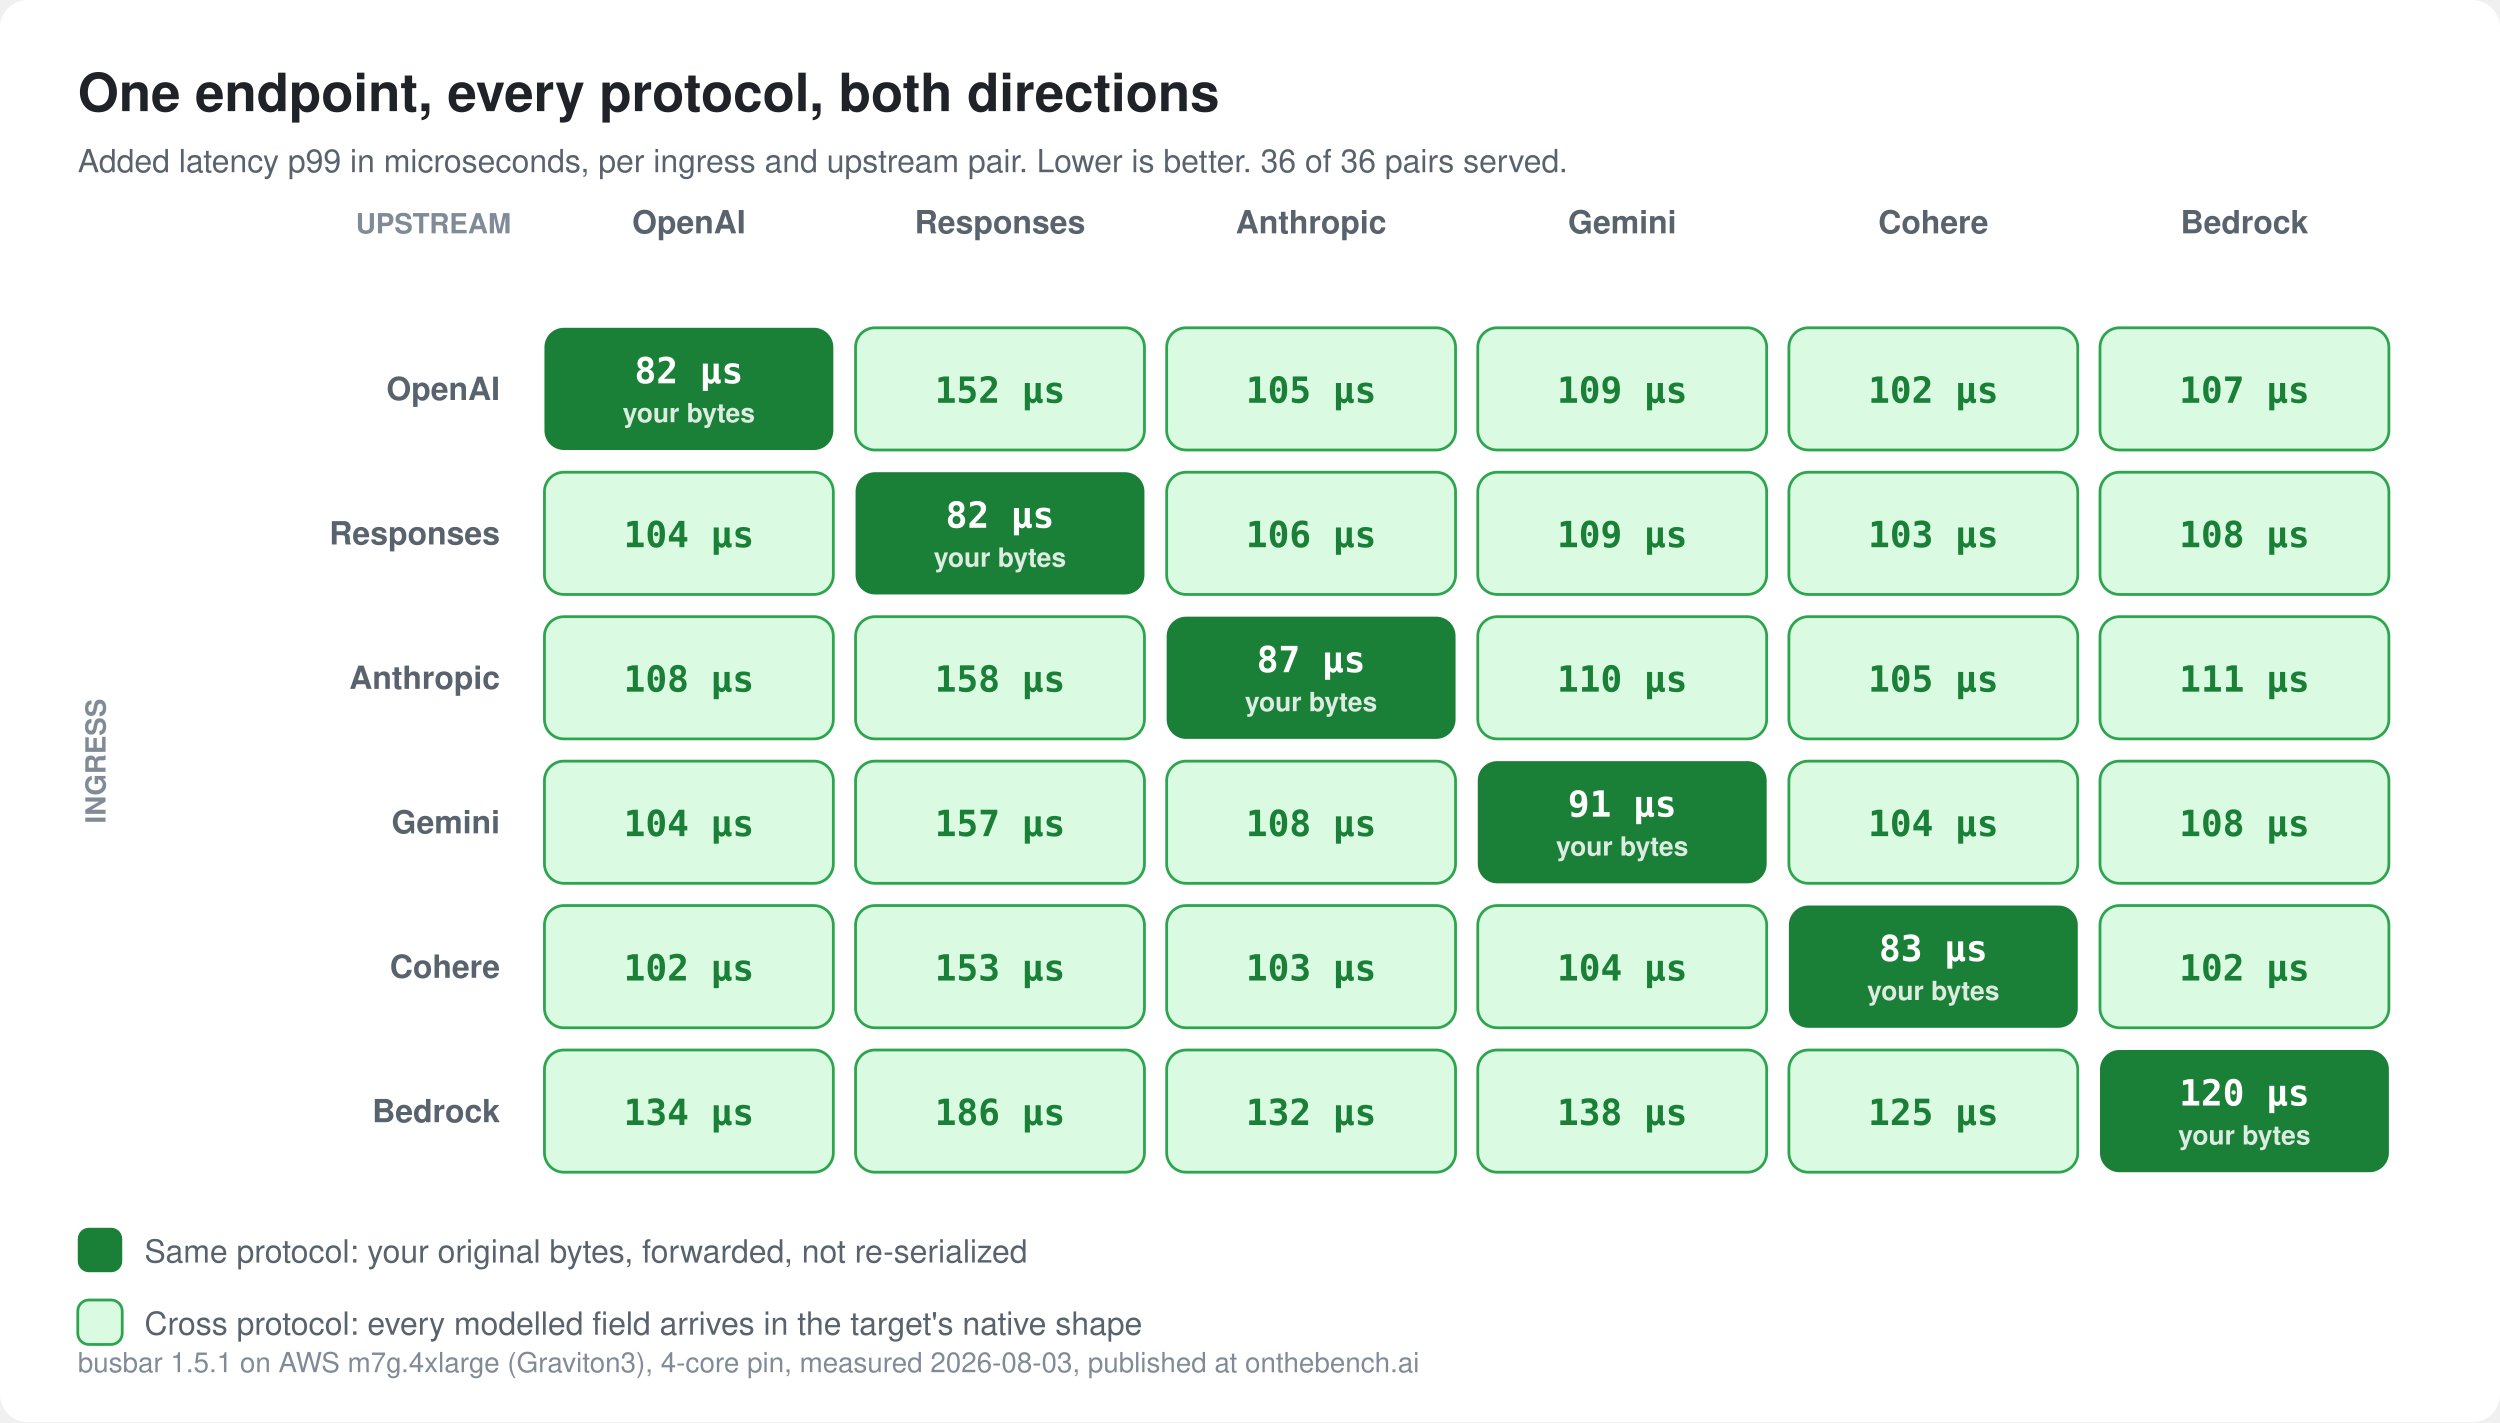
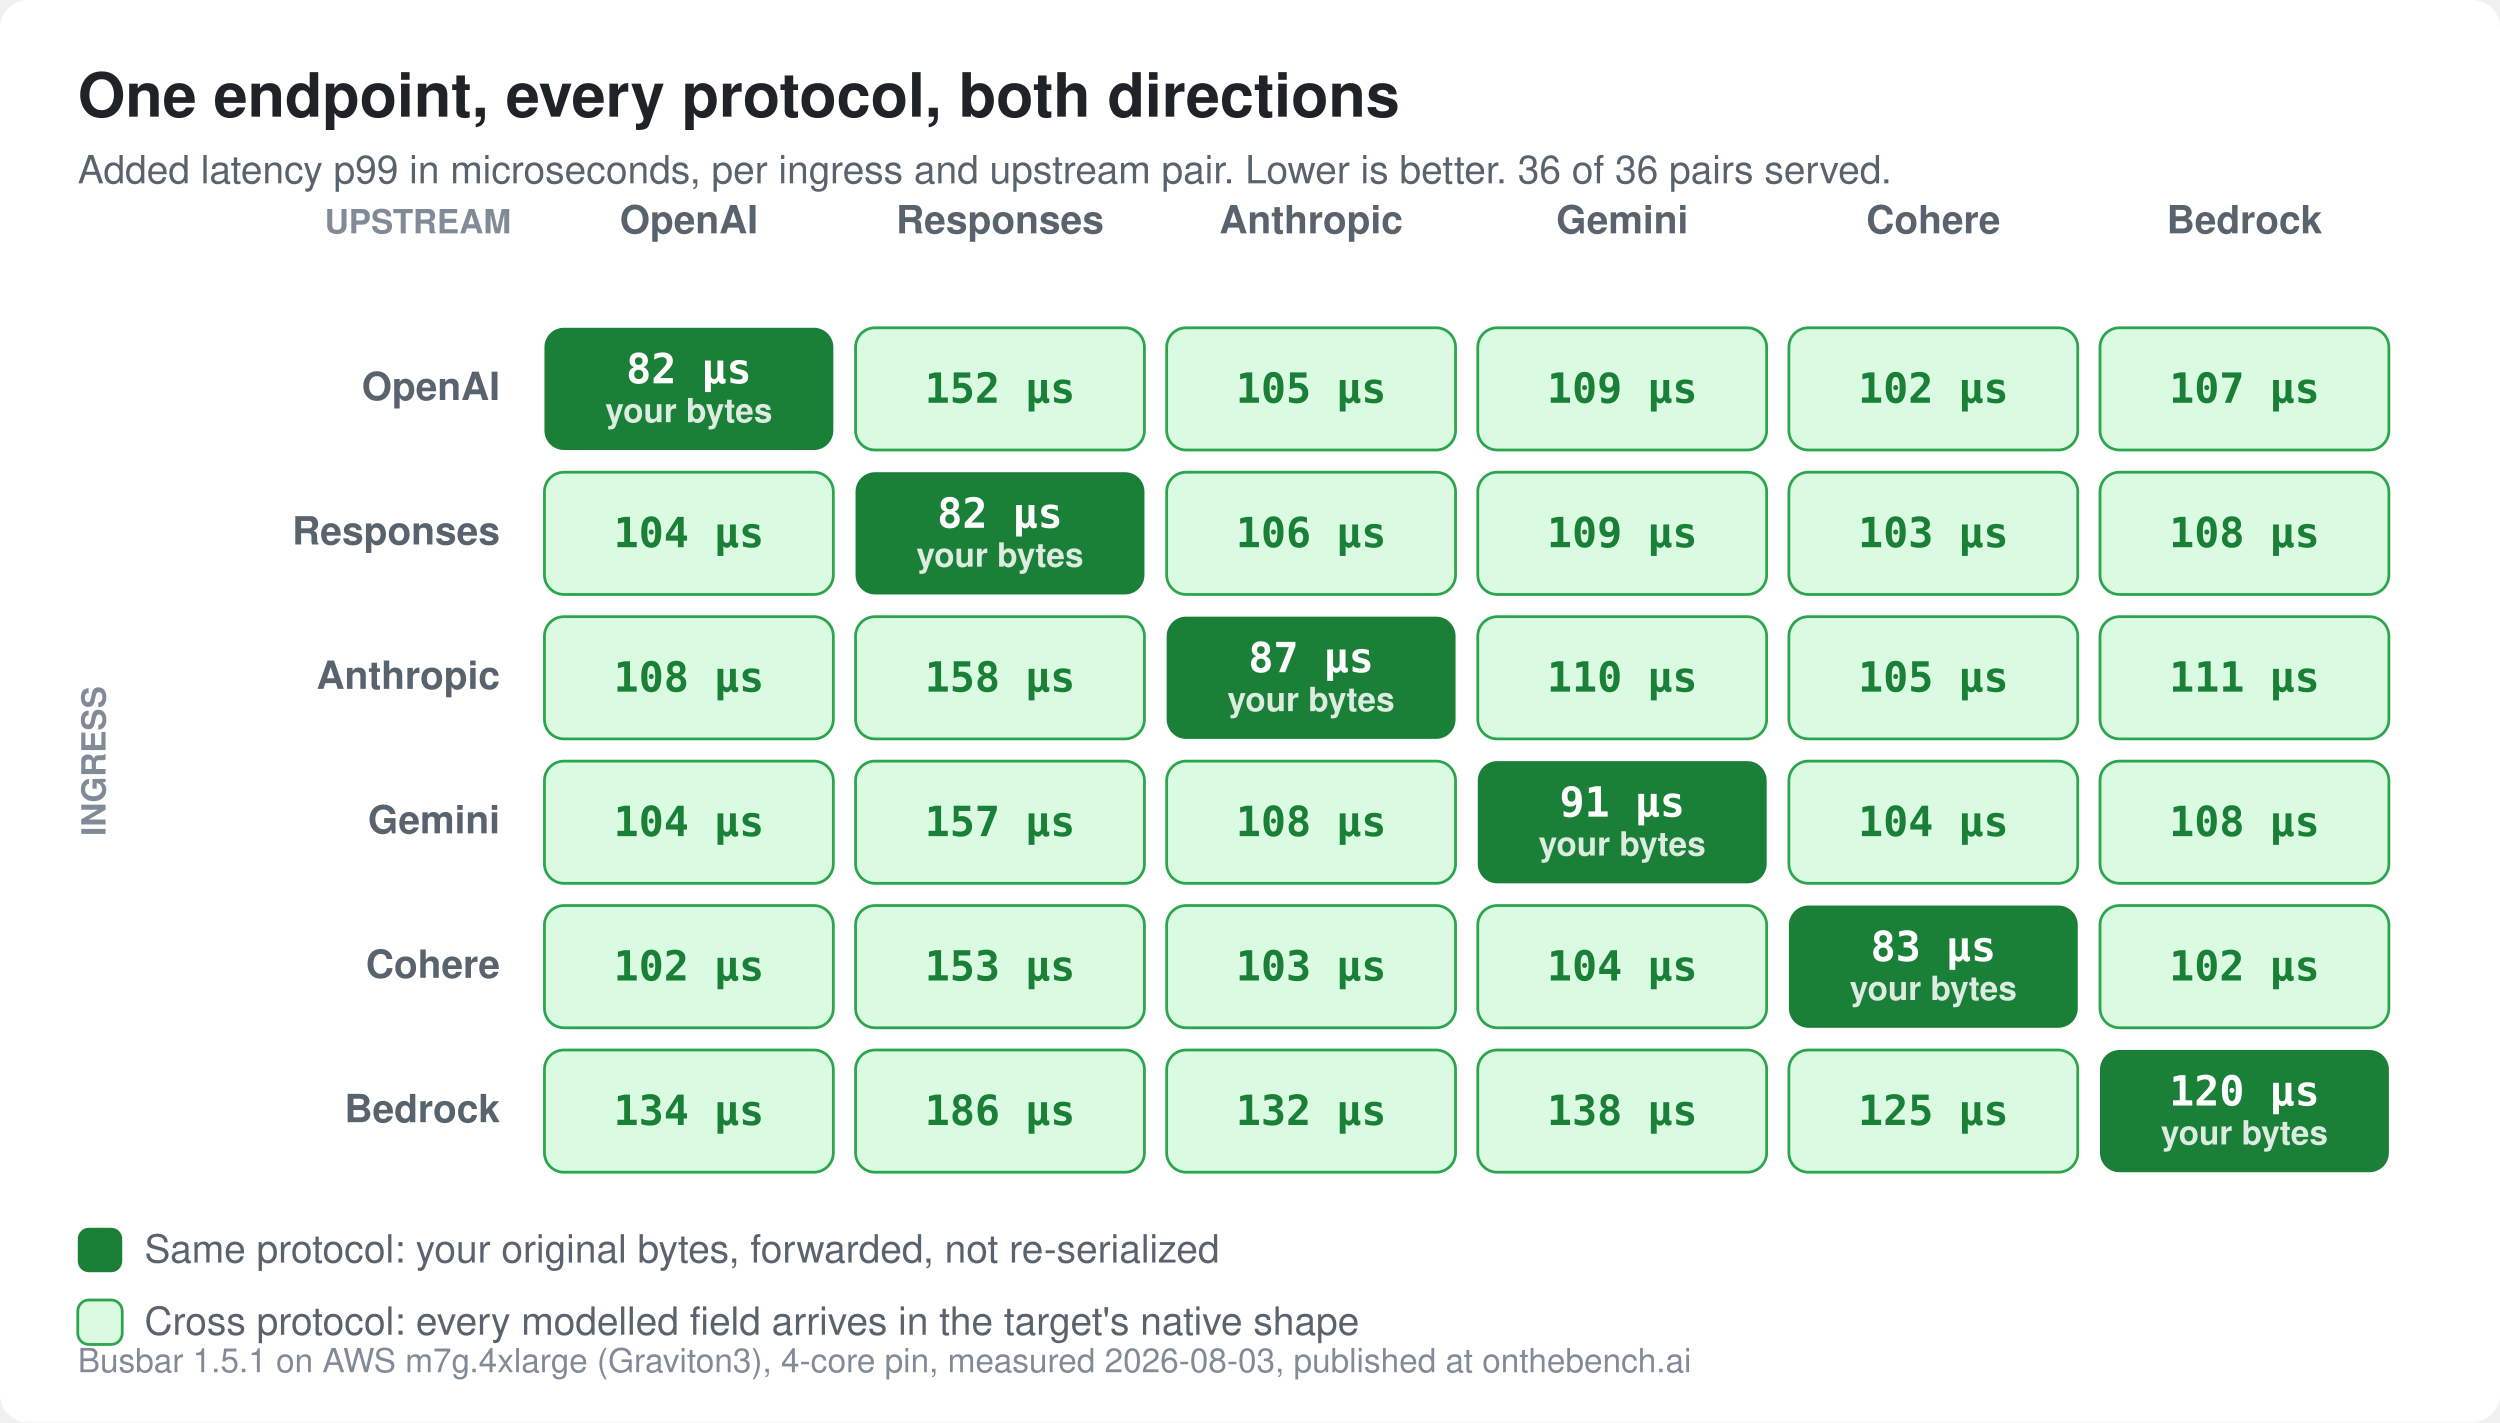
<svg xmlns="http://www.w3.org/2000/svg" width="900" height="512" viewBox="0 0 900 512" role="img" aria-label="One endpoint, every protocol, both directions">
  <rect width="900" height="512" rx="10" fill="#ffffff" />
-   <text x="28.0" y="40.0" font-family="ui-sans-serif,-apple-system,BlinkMacSystemFont,'Segoe UI',Helvetica,Arial,sans-serif" font-size="19" font-weight="650" fill="#1f2328" text-anchor="start">One endpoint, every protocol, both directions</text>
-   <text x="28.0" y="62.0" font-family="ui-sans-serif,-apple-system,BlinkMacSystemFont,'Segoe UI',Helvetica,Arial,sans-serif" font-size="11.5" font-weight="400" fill="#59636e" text-anchor="start">Added latency p99 in microseconds, per ingress and upstream pair. Lower is better. 36 of 36 pairs served.</text>
-   <text x="184.0" y="84.0" font-family="ui-sans-serif,-apple-system,BlinkMacSystemFont,'Segoe UI',Helvetica,Arial,sans-serif" font-size="10" font-weight="700" fill="#818b98" text-anchor="end">UPSTREAM</text>
-   <text x="248.0" y="84.0" font-family="ui-sans-serif,-apple-system,BlinkMacSystemFont,'Segoe UI',Helvetica,Arial,sans-serif" font-size="11.5" font-weight="600" fill="#59636e" text-anchor="middle">OpenAI</text>
-   <text x="360.0" y="84.0" font-family="ui-sans-serif,-apple-system,BlinkMacSystemFont,'Segoe UI',Helvetica,Arial,sans-serif" font-size="11.5" font-weight="600" fill="#59636e" text-anchor="middle">Responses</text>
-   <text x="472.0" y="84.0" font-family="ui-sans-serif,-apple-system,BlinkMacSystemFont,'Segoe UI',Helvetica,Arial,sans-serif" font-size="11.5" font-weight="600" fill="#59636e" text-anchor="middle">Anthropic</text>
-   <text x="584.0" y="84.0" font-family="ui-sans-serif,-apple-system,BlinkMacSystemFont,'Segoe UI',Helvetica,Arial,sans-serif" font-size="11.5" font-weight="600" fill="#59636e" text-anchor="middle">Gemini</text>
-   <text x="696.0" y="84.0" font-family="ui-sans-serif,-apple-system,BlinkMacSystemFont,'Segoe UI',Helvetica,Arial,sans-serif" font-size="11.5" font-weight="600" fill="#59636e" text-anchor="middle">Cohere</text>
-   <text x="808.0" y="84.0" font-family="ui-sans-serif,-apple-system,BlinkMacSystemFont,'Segoe UI',Helvetica,Arial,sans-serif" font-size="11.5" font-weight="600" fill="#59636e" text-anchor="middle">Bedrock</text>
+   <text x="28.0" y="42.0" font-family="ui-sans-serif,-apple-system,BlinkMacSystemFont,'Segoe UI',Helvetica,Arial,sans-serif" font-size="22" font-weight="650" fill="#1f2328" text-anchor="start">One endpoint, every protocol, both directions</text>
+   <text x="28.0" y="66.0" font-family="ui-sans-serif,-apple-system,BlinkMacSystemFont,'Segoe UI',Helvetica,Arial,sans-serif" font-size="14" font-weight="400" fill="#59636e" text-anchor="start">Added latency p99 in microseconds, per ingress and upstream pair. Lower is better. 36 of 36 pairs served.</text>
+   <text x="184.0" y="84.0" font-family="ui-sans-serif,-apple-system,BlinkMacSystemFont,'Segoe UI',Helvetica,Arial,sans-serif" font-size="12" font-weight="700" fill="#818b98" text-anchor="end">UPSTREAM</text>
+   <text x="248.0" y="84.0" font-family="ui-sans-serif,-apple-system,BlinkMacSystemFont,'Segoe UI',Helvetica,Arial,sans-serif" font-size="14" font-weight="600" fill="#59636e" text-anchor="middle">OpenAI</text>
+   <text x="360.0" y="84.0" font-family="ui-sans-serif,-apple-system,BlinkMacSystemFont,'Segoe UI',Helvetica,Arial,sans-serif" font-size="14" font-weight="600" fill="#59636e" text-anchor="middle">Responses</text>
+   <text x="472.0" y="84.0" font-family="ui-sans-serif,-apple-system,BlinkMacSystemFont,'Segoe UI',Helvetica,Arial,sans-serif" font-size="14" font-weight="600" fill="#59636e" text-anchor="middle">Anthropic</text>
+   <text x="584.0" y="84.0" font-family="ui-sans-serif,-apple-system,BlinkMacSystemFont,'Segoe UI',Helvetica,Arial,sans-serif" font-size="14" font-weight="600" fill="#59636e" text-anchor="middle">Gemini</text>
+   <text x="696.0" y="84.0" font-family="ui-sans-serif,-apple-system,BlinkMacSystemFont,'Segoe UI',Helvetica,Arial,sans-serif" font-size="14" font-weight="600" fill="#59636e" text-anchor="middle">Cohere</text>
+   <text x="808.0" y="84.0" font-family="ui-sans-serif,-apple-system,BlinkMacSystemFont,'Segoe UI',Helvetica,Arial,sans-serif" font-size="14" font-weight="600" fill="#59636e" text-anchor="middle">Bedrock</text>
  <g transform="translate(38,274) rotate(-90)">
-     <text x="0.0" y="0.0" font-family="ui-sans-serif,-apple-system,BlinkMacSystemFont,'Segoe UI',Helvetica,Arial,sans-serif" font-size="10" font-weight="700" fill="#818b98" text-anchor="middle">INGRESS</text>
+     <text x="0.0" y="0.0" font-family="ui-sans-serif,-apple-system,BlinkMacSystemFont,'Segoe UI',Helvetica,Arial,sans-serif" font-size="12" font-weight="700" fill="#818b98" text-anchor="middle">INGRESS</text>
  </g>
-   <text x="180.0" y="144.0" font-family="ui-sans-serif,-apple-system,BlinkMacSystemFont,'Segoe UI',Helvetica,Arial,sans-serif" font-size="11.5" font-weight="600" fill="#59636e" text-anchor="end">OpenAI</text>
+   <text x="180.0" y="144.0" font-family="ui-sans-serif,-apple-system,BlinkMacSystemFont,'Segoe UI',Helvetica,Arial,sans-serif" font-size="14" font-weight="600" fill="#59636e" text-anchor="end">OpenAI</text>
  <rect x="196.0" y="118.0" width="104.0" height="44.0" rx="7" fill="#1a7f37" />
-   <text x="248.0" y="138.0" font-family="ui-monospace,SFMono-Regular,'SF Mono',Menlo,Consolas,monospace" font-size="13" font-weight="700" fill="#ffffff" text-anchor="middle">82 µs</text>
-   <text x="248.0" y="152.0" font-family="ui-sans-serif,-apple-system,BlinkMacSystemFont,'Segoe UI',Helvetica,Arial,sans-serif" font-size="9.5" font-weight="600" fill="#ffffff" text-anchor="middle" opacity="0.85">your bytes</text>
+   <text x="248.0" y="138.0" font-family="ui-monospace,SFMono-Regular,'SF Mono',Menlo,Consolas,monospace" font-size="15" font-weight="700" fill="#ffffff" text-anchor="middle">82 µs</text>
+   <text x="248.0" y="152.0" font-family="ui-sans-serif,-apple-system,BlinkMacSystemFont,'Segoe UI',Helvetica,Arial,sans-serif" font-size="12" font-weight="600" fill="#ffffff" text-anchor="middle" opacity="0.85">your bytes</text>
  <rect x="308.0" y="118.0" width="104.0" height="44.0" rx="7" fill="#dafbe1" stroke="#2da44e" stroke-width="1" />
-   <text x="360.0" y="145.0" font-family="ui-monospace,SFMono-Regular,'SF Mono',Menlo,Consolas,monospace" font-size="13" font-weight="600" fill="#1a7f37" text-anchor="middle">152 µs</text>
+   <text x="360.0" y="145.0" font-family="ui-monospace,SFMono-Regular,'SF Mono',Menlo,Consolas,monospace" font-size="15" font-weight="600" fill="#1a7f37" text-anchor="middle">152 µs</text>
  <rect x="420.0" y="118.0" width="104.0" height="44.0" rx="7" fill="#dafbe1" stroke="#2da44e" stroke-width="1" />
-   <text x="472.0" y="145.0" font-family="ui-monospace,SFMono-Regular,'SF Mono',Menlo,Consolas,monospace" font-size="13" font-weight="600" fill="#1a7f37" text-anchor="middle">105 µs</text>
+   <text x="472.0" y="145.0" font-family="ui-monospace,SFMono-Regular,'SF Mono',Menlo,Consolas,monospace" font-size="15" font-weight="600" fill="#1a7f37" text-anchor="middle">105 µs</text>
  <rect x="532.0" y="118.0" width="104.0" height="44.0" rx="7" fill="#dafbe1" stroke="#2da44e" stroke-width="1" />
-   <text x="584.0" y="145.0" font-family="ui-monospace,SFMono-Regular,'SF Mono',Menlo,Consolas,monospace" font-size="13" font-weight="600" fill="#1a7f37" text-anchor="middle">109 µs</text>
+   <text x="584.0" y="145.0" font-family="ui-monospace,SFMono-Regular,'SF Mono',Menlo,Consolas,monospace" font-size="15" font-weight="600" fill="#1a7f37" text-anchor="middle">109 µs</text>
  <rect x="644.0" y="118.0" width="104.0" height="44.0" rx="7" fill="#dafbe1" stroke="#2da44e" stroke-width="1" />
-   <text x="696.0" y="145.0" font-family="ui-monospace,SFMono-Regular,'SF Mono',Menlo,Consolas,monospace" font-size="13" font-weight="600" fill="#1a7f37" text-anchor="middle">102 µs</text>
+   <text x="696.0" y="145.0" font-family="ui-monospace,SFMono-Regular,'SF Mono',Menlo,Consolas,monospace" font-size="15" font-weight="600" fill="#1a7f37" text-anchor="middle">102 µs</text>
  <rect x="756.0" y="118.0" width="104.0" height="44.0" rx="7" fill="#dafbe1" stroke="#2da44e" stroke-width="1" />
-   <text x="808.0" y="145.0" font-family="ui-monospace,SFMono-Regular,'SF Mono',Menlo,Consolas,monospace" font-size="13" font-weight="600" fill="#1a7f37" text-anchor="middle">107 µs</text>
-   <text x="180.0" y="196.0" font-family="ui-sans-serif,-apple-system,BlinkMacSystemFont,'Segoe UI',Helvetica,Arial,sans-serif" font-size="11.5" font-weight="600" fill="#59636e" text-anchor="end">Responses</text>
+   <text x="808.0" y="145.0" font-family="ui-monospace,SFMono-Regular,'SF Mono',Menlo,Consolas,monospace" font-size="15" font-weight="600" fill="#1a7f37" text-anchor="middle">107 µs</text>
+   <text x="180.0" y="196.0" font-family="ui-sans-serif,-apple-system,BlinkMacSystemFont,'Segoe UI',Helvetica,Arial,sans-serif" font-size="14" font-weight="600" fill="#59636e" text-anchor="end">Responses</text>
  <rect x="196.0" y="170.0" width="104.0" height="44.0" rx="7" fill="#dafbe1" stroke="#2da44e" stroke-width="1" />
-   <text x="248.0" y="197.0" font-family="ui-monospace,SFMono-Regular,'SF Mono',Menlo,Consolas,monospace" font-size="13" font-weight="600" fill="#1a7f37" text-anchor="middle">104 µs</text>
+   <text x="248.0" y="197.0" font-family="ui-monospace,SFMono-Regular,'SF Mono',Menlo,Consolas,monospace" font-size="15" font-weight="600" fill="#1a7f37" text-anchor="middle">104 µs</text>
  <rect x="308.0" y="170.0" width="104.0" height="44.0" rx="7" fill="#1a7f37" />
-   <text x="360.0" y="190.0" font-family="ui-monospace,SFMono-Regular,'SF Mono',Menlo,Consolas,monospace" font-size="13" font-weight="700" fill="#ffffff" text-anchor="middle">82 µs</text>
-   <text x="360.0" y="204.0" font-family="ui-sans-serif,-apple-system,BlinkMacSystemFont,'Segoe UI',Helvetica,Arial,sans-serif" font-size="9.5" font-weight="600" fill="#ffffff" text-anchor="middle" opacity="0.85">your bytes</text>
+   <text x="360.0" y="190.0" font-family="ui-monospace,SFMono-Regular,'SF Mono',Menlo,Consolas,monospace" font-size="15" font-weight="700" fill="#ffffff" text-anchor="middle">82 µs</text>
+   <text x="360.0" y="204.0" font-family="ui-sans-serif,-apple-system,BlinkMacSystemFont,'Segoe UI',Helvetica,Arial,sans-serif" font-size="12" font-weight="600" fill="#ffffff" text-anchor="middle" opacity="0.85">your bytes</text>
  <rect x="420.0" y="170.0" width="104.0" height="44.0" rx="7" fill="#dafbe1" stroke="#2da44e" stroke-width="1" />
-   <text x="472.0" y="197.0" font-family="ui-monospace,SFMono-Regular,'SF Mono',Menlo,Consolas,monospace" font-size="13" font-weight="600" fill="#1a7f37" text-anchor="middle">106 µs</text>
+   <text x="472.0" y="197.0" font-family="ui-monospace,SFMono-Regular,'SF Mono',Menlo,Consolas,monospace" font-size="15" font-weight="600" fill="#1a7f37" text-anchor="middle">106 µs</text>
  <rect x="532.0" y="170.0" width="104.0" height="44.0" rx="7" fill="#dafbe1" stroke="#2da44e" stroke-width="1" />
-   <text x="584.0" y="197.0" font-family="ui-monospace,SFMono-Regular,'SF Mono',Menlo,Consolas,monospace" font-size="13" font-weight="600" fill="#1a7f37" text-anchor="middle">109 µs</text>
+   <text x="584.0" y="197.0" font-family="ui-monospace,SFMono-Regular,'SF Mono',Menlo,Consolas,monospace" font-size="15" font-weight="600" fill="#1a7f37" text-anchor="middle">109 µs</text>
  <rect x="644.0" y="170.0" width="104.0" height="44.0" rx="7" fill="#dafbe1" stroke="#2da44e" stroke-width="1" />
-   <text x="696.0" y="197.0" font-family="ui-monospace,SFMono-Regular,'SF Mono',Menlo,Consolas,monospace" font-size="13" font-weight="600" fill="#1a7f37" text-anchor="middle">103 µs</text>
+   <text x="696.0" y="197.0" font-family="ui-monospace,SFMono-Regular,'SF Mono',Menlo,Consolas,monospace" font-size="15" font-weight="600" fill="#1a7f37" text-anchor="middle">103 µs</text>
  <rect x="756.0" y="170.0" width="104.0" height="44.0" rx="7" fill="#dafbe1" stroke="#2da44e" stroke-width="1" />
-   <text x="808.0" y="197.0" font-family="ui-monospace,SFMono-Regular,'SF Mono',Menlo,Consolas,monospace" font-size="13" font-weight="600" fill="#1a7f37" text-anchor="middle">108 µs</text>
-   <text x="180.0" y="248.0" font-family="ui-sans-serif,-apple-system,BlinkMacSystemFont,'Segoe UI',Helvetica,Arial,sans-serif" font-size="11.5" font-weight="600" fill="#59636e" text-anchor="end">Anthropic</text>
+   <text x="808.0" y="197.0" font-family="ui-monospace,SFMono-Regular,'SF Mono',Menlo,Consolas,monospace" font-size="15" font-weight="600" fill="#1a7f37" text-anchor="middle">108 µs</text>
+   <text x="180.0" y="248.0" font-family="ui-sans-serif,-apple-system,BlinkMacSystemFont,'Segoe UI',Helvetica,Arial,sans-serif" font-size="14" font-weight="600" fill="#59636e" text-anchor="end">Anthropic</text>
  <rect x="196.0" y="222.0" width="104.0" height="44.0" rx="7" fill="#dafbe1" stroke="#2da44e" stroke-width="1" />
-   <text x="248.0" y="249.0" font-family="ui-monospace,SFMono-Regular,'SF Mono',Menlo,Consolas,monospace" font-size="13" font-weight="600" fill="#1a7f37" text-anchor="middle">108 µs</text>
+   <text x="248.0" y="249.0" font-family="ui-monospace,SFMono-Regular,'SF Mono',Menlo,Consolas,monospace" font-size="15" font-weight="600" fill="#1a7f37" text-anchor="middle">108 µs</text>
  <rect x="308.0" y="222.0" width="104.0" height="44.0" rx="7" fill="#dafbe1" stroke="#2da44e" stroke-width="1" />
-   <text x="360.0" y="249.0" font-family="ui-monospace,SFMono-Regular,'SF Mono',Menlo,Consolas,monospace" font-size="13" font-weight="600" fill="#1a7f37" text-anchor="middle">158 µs</text>
+   <text x="360.0" y="249.0" font-family="ui-monospace,SFMono-Regular,'SF Mono',Menlo,Consolas,monospace" font-size="15" font-weight="600" fill="#1a7f37" text-anchor="middle">158 µs</text>
  <rect x="420.0" y="222.0" width="104.0" height="44.0" rx="7" fill="#1a7f37" />
-   <text x="472.0" y="242.0" font-family="ui-monospace,SFMono-Regular,'SF Mono',Menlo,Consolas,monospace" font-size="13" font-weight="700" fill="#ffffff" text-anchor="middle">87 µs</text>
-   <text x="472.0" y="256.0" font-family="ui-sans-serif,-apple-system,BlinkMacSystemFont,'Segoe UI',Helvetica,Arial,sans-serif" font-size="9.5" font-weight="600" fill="#ffffff" text-anchor="middle" opacity="0.85">your bytes</text>
+   <text x="472.0" y="242.0" font-family="ui-monospace,SFMono-Regular,'SF Mono',Menlo,Consolas,monospace" font-size="15" font-weight="700" fill="#ffffff" text-anchor="middle">87 µs</text>
+   <text x="472.0" y="256.0" font-family="ui-sans-serif,-apple-system,BlinkMacSystemFont,'Segoe UI',Helvetica,Arial,sans-serif" font-size="12" font-weight="600" fill="#ffffff" text-anchor="middle" opacity="0.85">your bytes</text>
  <rect x="532.0" y="222.0" width="104.0" height="44.0" rx="7" fill="#dafbe1" stroke="#2da44e" stroke-width="1" />
-   <text x="584.0" y="249.0" font-family="ui-monospace,SFMono-Regular,'SF Mono',Menlo,Consolas,monospace" font-size="13" font-weight="600" fill="#1a7f37" text-anchor="middle">110 µs</text>
+   <text x="584.0" y="249.0" font-family="ui-monospace,SFMono-Regular,'SF Mono',Menlo,Consolas,monospace" font-size="15" font-weight="600" fill="#1a7f37" text-anchor="middle">110 µs</text>
  <rect x="644.0" y="222.0" width="104.0" height="44.0" rx="7" fill="#dafbe1" stroke="#2da44e" stroke-width="1" />
-   <text x="696.0" y="249.0" font-family="ui-monospace,SFMono-Regular,'SF Mono',Menlo,Consolas,monospace" font-size="13" font-weight="600" fill="#1a7f37" text-anchor="middle">105 µs</text>
+   <text x="696.0" y="249.0" font-family="ui-monospace,SFMono-Regular,'SF Mono',Menlo,Consolas,monospace" font-size="15" font-weight="600" fill="#1a7f37" text-anchor="middle">105 µs</text>
  <rect x="756.0" y="222.0" width="104.0" height="44.0" rx="7" fill="#dafbe1" stroke="#2da44e" stroke-width="1" />
-   <text x="808.0" y="249.0" font-family="ui-monospace,SFMono-Regular,'SF Mono',Menlo,Consolas,monospace" font-size="13" font-weight="600" fill="#1a7f37" text-anchor="middle">111 µs</text>
-   <text x="180.0" y="300.0" font-family="ui-sans-serif,-apple-system,BlinkMacSystemFont,'Segoe UI',Helvetica,Arial,sans-serif" font-size="11.5" font-weight="600" fill="#59636e" text-anchor="end">Gemini</text>
+   <text x="808.0" y="249.0" font-family="ui-monospace,SFMono-Regular,'SF Mono',Menlo,Consolas,monospace" font-size="15" font-weight="600" fill="#1a7f37" text-anchor="middle">111 µs</text>
+   <text x="180.0" y="300.0" font-family="ui-sans-serif,-apple-system,BlinkMacSystemFont,'Segoe UI',Helvetica,Arial,sans-serif" font-size="14" font-weight="600" fill="#59636e" text-anchor="end">Gemini</text>
  <rect x="196.0" y="274.0" width="104.0" height="44.0" rx="7" fill="#dafbe1" stroke="#2da44e" stroke-width="1" />
-   <text x="248.0" y="301.0" font-family="ui-monospace,SFMono-Regular,'SF Mono',Menlo,Consolas,monospace" font-size="13" font-weight="600" fill="#1a7f37" text-anchor="middle">104 µs</text>
+   <text x="248.0" y="301.0" font-family="ui-monospace,SFMono-Regular,'SF Mono',Menlo,Consolas,monospace" font-size="15" font-weight="600" fill="#1a7f37" text-anchor="middle">104 µs</text>
  <rect x="308.0" y="274.0" width="104.0" height="44.0" rx="7" fill="#dafbe1" stroke="#2da44e" stroke-width="1" />
-   <text x="360.0" y="301.0" font-family="ui-monospace,SFMono-Regular,'SF Mono',Menlo,Consolas,monospace" font-size="13" font-weight="600" fill="#1a7f37" text-anchor="middle">157 µs</text>
+   <text x="360.0" y="301.0" font-family="ui-monospace,SFMono-Regular,'SF Mono',Menlo,Consolas,monospace" font-size="15" font-weight="600" fill="#1a7f37" text-anchor="middle">157 µs</text>
  <rect x="420.0" y="274.0" width="104.0" height="44.0" rx="7" fill="#dafbe1" stroke="#2da44e" stroke-width="1" />
-   <text x="472.0" y="301.0" font-family="ui-monospace,SFMono-Regular,'SF Mono',Menlo,Consolas,monospace" font-size="13" font-weight="600" fill="#1a7f37" text-anchor="middle">108 µs</text>
+   <text x="472.0" y="301.0" font-family="ui-monospace,SFMono-Regular,'SF Mono',Menlo,Consolas,monospace" font-size="15" font-weight="600" fill="#1a7f37" text-anchor="middle">108 µs</text>
  <rect x="532.0" y="274.0" width="104.0" height="44.0" rx="7" fill="#1a7f37" />
-   <text x="584.0" y="294.0" font-family="ui-monospace,SFMono-Regular,'SF Mono',Menlo,Consolas,monospace" font-size="13" font-weight="700" fill="#ffffff" text-anchor="middle">91 µs</text>
-   <text x="584.0" y="308.0" font-family="ui-sans-serif,-apple-system,BlinkMacSystemFont,'Segoe UI',Helvetica,Arial,sans-serif" font-size="9.5" font-weight="600" fill="#ffffff" text-anchor="middle" opacity="0.85">your bytes</text>
+   <text x="584.0" y="294.0" font-family="ui-monospace,SFMono-Regular,'SF Mono',Menlo,Consolas,monospace" font-size="15" font-weight="700" fill="#ffffff" text-anchor="middle">91 µs</text>
+   <text x="584.0" y="308.0" font-family="ui-sans-serif,-apple-system,BlinkMacSystemFont,'Segoe UI',Helvetica,Arial,sans-serif" font-size="12" font-weight="600" fill="#ffffff" text-anchor="middle" opacity="0.85">your bytes</text>
  <rect x="644.0" y="274.0" width="104.0" height="44.0" rx="7" fill="#dafbe1" stroke="#2da44e" stroke-width="1" />
-   <text x="696.0" y="301.0" font-family="ui-monospace,SFMono-Regular,'SF Mono',Menlo,Consolas,monospace" font-size="13" font-weight="600" fill="#1a7f37" text-anchor="middle">104 µs</text>
+   <text x="696.0" y="301.0" font-family="ui-monospace,SFMono-Regular,'SF Mono',Menlo,Consolas,monospace" font-size="15" font-weight="600" fill="#1a7f37" text-anchor="middle">104 µs</text>
  <rect x="756.0" y="274.0" width="104.0" height="44.0" rx="7" fill="#dafbe1" stroke="#2da44e" stroke-width="1" />
-   <text x="808.0" y="301.0" font-family="ui-monospace,SFMono-Regular,'SF Mono',Menlo,Consolas,monospace" font-size="13" font-weight="600" fill="#1a7f37" text-anchor="middle">108 µs</text>
-   <text x="180.0" y="352.0" font-family="ui-sans-serif,-apple-system,BlinkMacSystemFont,'Segoe UI',Helvetica,Arial,sans-serif" font-size="11.5" font-weight="600" fill="#59636e" text-anchor="end">Cohere</text>
+   <text x="808.0" y="301.0" font-family="ui-monospace,SFMono-Regular,'SF Mono',Menlo,Consolas,monospace" font-size="15" font-weight="600" fill="#1a7f37" text-anchor="middle">108 µs</text>
+   <text x="180.0" y="352.0" font-family="ui-sans-serif,-apple-system,BlinkMacSystemFont,'Segoe UI',Helvetica,Arial,sans-serif" font-size="14" font-weight="600" fill="#59636e" text-anchor="end">Cohere</text>
  <rect x="196.0" y="326.0" width="104.0" height="44.0" rx="7" fill="#dafbe1" stroke="#2da44e" stroke-width="1" />
-   <text x="248.0" y="353.0" font-family="ui-monospace,SFMono-Regular,'SF Mono',Menlo,Consolas,monospace" font-size="13" font-weight="600" fill="#1a7f37" text-anchor="middle">102 µs</text>
+   <text x="248.0" y="353.0" font-family="ui-monospace,SFMono-Regular,'SF Mono',Menlo,Consolas,monospace" font-size="15" font-weight="600" fill="#1a7f37" text-anchor="middle">102 µs</text>
  <rect x="308.0" y="326.0" width="104.0" height="44.0" rx="7" fill="#dafbe1" stroke="#2da44e" stroke-width="1" />
-   <text x="360.0" y="353.0" font-family="ui-monospace,SFMono-Regular,'SF Mono',Menlo,Consolas,monospace" font-size="13" font-weight="600" fill="#1a7f37" text-anchor="middle">153 µs</text>
+   <text x="360.0" y="353.0" font-family="ui-monospace,SFMono-Regular,'SF Mono',Menlo,Consolas,monospace" font-size="15" font-weight="600" fill="#1a7f37" text-anchor="middle">153 µs</text>
  <rect x="420.0" y="326.0" width="104.0" height="44.0" rx="7" fill="#dafbe1" stroke="#2da44e" stroke-width="1" />
-   <text x="472.0" y="353.0" font-family="ui-monospace,SFMono-Regular,'SF Mono',Menlo,Consolas,monospace" font-size="13" font-weight="600" fill="#1a7f37" text-anchor="middle">103 µs</text>
+   <text x="472.0" y="353.0" font-family="ui-monospace,SFMono-Regular,'SF Mono',Menlo,Consolas,monospace" font-size="15" font-weight="600" fill="#1a7f37" text-anchor="middle">103 µs</text>
  <rect x="532.0" y="326.0" width="104.0" height="44.0" rx="7" fill="#dafbe1" stroke="#2da44e" stroke-width="1" />
-   <text x="584.0" y="353.0" font-family="ui-monospace,SFMono-Regular,'SF Mono',Menlo,Consolas,monospace" font-size="13" font-weight="600" fill="#1a7f37" text-anchor="middle">104 µs</text>
+   <text x="584.0" y="353.0" font-family="ui-monospace,SFMono-Regular,'SF Mono',Menlo,Consolas,monospace" font-size="15" font-weight="600" fill="#1a7f37" text-anchor="middle">104 µs</text>
  <rect x="644.0" y="326.0" width="104.0" height="44.0" rx="7" fill="#1a7f37" />
-   <text x="696.0" y="346.0" font-family="ui-monospace,SFMono-Regular,'SF Mono',Menlo,Consolas,monospace" font-size="13" font-weight="700" fill="#ffffff" text-anchor="middle">83 µs</text>
-   <text x="696.0" y="360.0" font-family="ui-sans-serif,-apple-system,BlinkMacSystemFont,'Segoe UI',Helvetica,Arial,sans-serif" font-size="9.5" font-weight="600" fill="#ffffff" text-anchor="middle" opacity="0.85">your bytes</text>
+   <text x="696.0" y="346.0" font-family="ui-monospace,SFMono-Regular,'SF Mono',Menlo,Consolas,monospace" font-size="15" font-weight="700" fill="#ffffff" text-anchor="middle">83 µs</text>
+   <text x="696.0" y="360.0" font-family="ui-sans-serif,-apple-system,BlinkMacSystemFont,'Segoe UI',Helvetica,Arial,sans-serif" font-size="12" font-weight="600" fill="#ffffff" text-anchor="middle" opacity="0.85">your bytes</text>
  <rect x="756.0" y="326.0" width="104.0" height="44.0" rx="7" fill="#dafbe1" stroke="#2da44e" stroke-width="1" />
-   <text x="808.0" y="353.0" font-family="ui-monospace,SFMono-Regular,'SF Mono',Menlo,Consolas,monospace" font-size="13" font-weight="600" fill="#1a7f37" text-anchor="middle">102 µs</text>
-   <text x="180.0" y="404.0" font-family="ui-sans-serif,-apple-system,BlinkMacSystemFont,'Segoe UI',Helvetica,Arial,sans-serif" font-size="11.5" font-weight="600" fill="#59636e" text-anchor="end">Bedrock</text>
+   <text x="808.0" y="353.0" font-family="ui-monospace,SFMono-Regular,'SF Mono',Menlo,Consolas,monospace" font-size="15" font-weight="600" fill="#1a7f37" text-anchor="middle">102 µs</text>
+   <text x="180.0" y="404.0" font-family="ui-sans-serif,-apple-system,BlinkMacSystemFont,'Segoe UI',Helvetica,Arial,sans-serif" font-size="14" font-weight="600" fill="#59636e" text-anchor="end">Bedrock</text>
  <rect x="196.0" y="378.0" width="104.0" height="44.0" rx="7" fill="#dafbe1" stroke="#2da44e" stroke-width="1" />
-   <text x="248.0" y="405.0" font-family="ui-monospace,SFMono-Regular,'SF Mono',Menlo,Consolas,monospace" font-size="13" font-weight="600" fill="#1a7f37" text-anchor="middle">134 µs</text>
+   <text x="248.0" y="405.0" font-family="ui-monospace,SFMono-Regular,'SF Mono',Menlo,Consolas,monospace" font-size="15" font-weight="600" fill="#1a7f37" text-anchor="middle">134 µs</text>
  <rect x="308.0" y="378.0" width="104.0" height="44.0" rx="7" fill="#dafbe1" stroke="#2da44e" stroke-width="1" />
-   <text x="360.0" y="405.0" font-family="ui-monospace,SFMono-Regular,'SF Mono',Menlo,Consolas,monospace" font-size="13" font-weight="600" fill="#1a7f37" text-anchor="middle">186 µs</text>
+   <text x="360.0" y="405.0" font-family="ui-monospace,SFMono-Regular,'SF Mono',Menlo,Consolas,monospace" font-size="15" font-weight="600" fill="#1a7f37" text-anchor="middle">186 µs</text>
  <rect x="420.0" y="378.0" width="104.0" height="44.0" rx="7" fill="#dafbe1" stroke="#2da44e" stroke-width="1" />
-   <text x="472.0" y="405.0" font-family="ui-monospace,SFMono-Regular,'SF Mono',Menlo,Consolas,monospace" font-size="13" font-weight="600" fill="#1a7f37" text-anchor="middle">132 µs</text>
+   <text x="472.0" y="405.0" font-family="ui-monospace,SFMono-Regular,'SF Mono',Menlo,Consolas,monospace" font-size="15" font-weight="600" fill="#1a7f37" text-anchor="middle">132 µs</text>
  <rect x="532.0" y="378.0" width="104.0" height="44.0" rx="7" fill="#dafbe1" stroke="#2da44e" stroke-width="1" />
-   <text x="584.0" y="405.0" font-family="ui-monospace,SFMono-Regular,'SF Mono',Menlo,Consolas,monospace" font-size="13" font-weight="600" fill="#1a7f37" text-anchor="middle">138 µs</text>
+   <text x="584.0" y="405.0" font-family="ui-monospace,SFMono-Regular,'SF Mono',Menlo,Consolas,monospace" font-size="15" font-weight="600" fill="#1a7f37" text-anchor="middle">138 µs</text>
  <rect x="644.0" y="378.0" width="104.0" height="44.0" rx="7" fill="#dafbe1" stroke="#2da44e" stroke-width="1" />
-   <text x="696.0" y="405.0" font-family="ui-monospace,SFMono-Regular,'SF Mono',Menlo,Consolas,monospace" font-size="13" font-weight="600" fill="#1a7f37" text-anchor="middle">125 µs</text>
+   <text x="696.0" y="405.0" font-family="ui-monospace,SFMono-Regular,'SF Mono',Menlo,Consolas,monospace" font-size="15" font-weight="600" fill="#1a7f37" text-anchor="middle">125 µs</text>
  <rect x="756.0" y="378.0" width="104.0" height="44.0" rx="7" fill="#1a7f37" />
-   <text x="808.0" y="398.0" font-family="ui-monospace,SFMono-Regular,'SF Mono',Menlo,Consolas,monospace" font-size="13" font-weight="700" fill="#ffffff" text-anchor="middle">120 µs</text>
-   <text x="808.0" y="412.0" font-family="ui-sans-serif,-apple-system,BlinkMacSystemFont,'Segoe UI',Helvetica,Arial,sans-serif" font-size="9.5" font-weight="600" fill="#ffffff" text-anchor="middle" opacity="0.85">your bytes</text>
+   <text x="808.0" y="398.0" font-family="ui-monospace,SFMono-Regular,'SF Mono',Menlo,Consolas,monospace" font-size="15" font-weight="700" fill="#ffffff" text-anchor="middle">120 µs</text>
+   <text x="808.0" y="412.0" font-family="ui-sans-serif,-apple-system,BlinkMacSystemFont,'Segoe UI',Helvetica,Arial,sans-serif" font-size="12" font-weight="600" fill="#ffffff" text-anchor="middle" opacity="0.85">your bytes</text>
  <rect x="28.0" y="442.0" width="16.0" height="16.0" rx="4" fill="#1a7f37" />
-   <text x="52.0" y="454.5" font-family="ui-sans-serif,-apple-system,BlinkMacSystemFont,'Segoe UI',Helvetica,Arial,sans-serif" font-size="11.5" font-weight="400" fill="#59636e" text-anchor="start">Same protocol: your original bytes, forwarded, not re-serialized</text>
+   <text x="52.0" y="454.5" font-family="ui-sans-serif,-apple-system,BlinkMacSystemFont,'Segoe UI',Helvetica,Arial,sans-serif" font-size="14" font-weight="400" fill="#59636e" text-anchor="start">Same protocol: your original bytes, forwarded, not re-serialized</text>
  <rect x="28.0" y="468.0" width="16.0" height="16.0" rx="4" fill="#dafbe1" stroke="#2da44e" stroke-width="1" />
-   <text x="52.0" y="480.5" font-family="ui-sans-serif,-apple-system,BlinkMacSystemFont,'Segoe UI',Helvetica,Arial,sans-serif" font-size="11.5" font-weight="400" fill="#59636e" text-anchor="start">Cross protocol: every modelled field arrives in the target's native shape</text>
-   <text x="28.0" y="494.0" font-family="ui-sans-serif,-apple-system,BlinkMacSystemFont,'Segoe UI',Helvetica,Arial,sans-serif" font-size="10" font-weight="400" fill="#818b98" text-anchor="start">busbar 1.5.1 on AWS m7g.4xlarge (Graviton3), 4-core pin, measured 2026-08-03, published at onthebench.ai</text>
+   <text x="52.0" y="480.5" font-family="ui-sans-serif,-apple-system,BlinkMacSystemFont,'Segoe UI',Helvetica,Arial,sans-serif" font-size="14" font-weight="400" fill="#59636e" text-anchor="start">Cross protocol: every modelled field arrives in the target's native shape</text>
+   <text x="28.0" y="494.0" font-family="ui-sans-serif,-apple-system,BlinkMacSystemFont,'Segoe UI',Helvetica,Arial,sans-serif" font-size="12" font-weight="400" fill="#818b98" text-anchor="start">Busbar 1.5.1 on AWS m7g.4xlarge (Graviton3), 4-core pin, measured 2026-08-03, published at onthebench.ai</text>
</svg>
